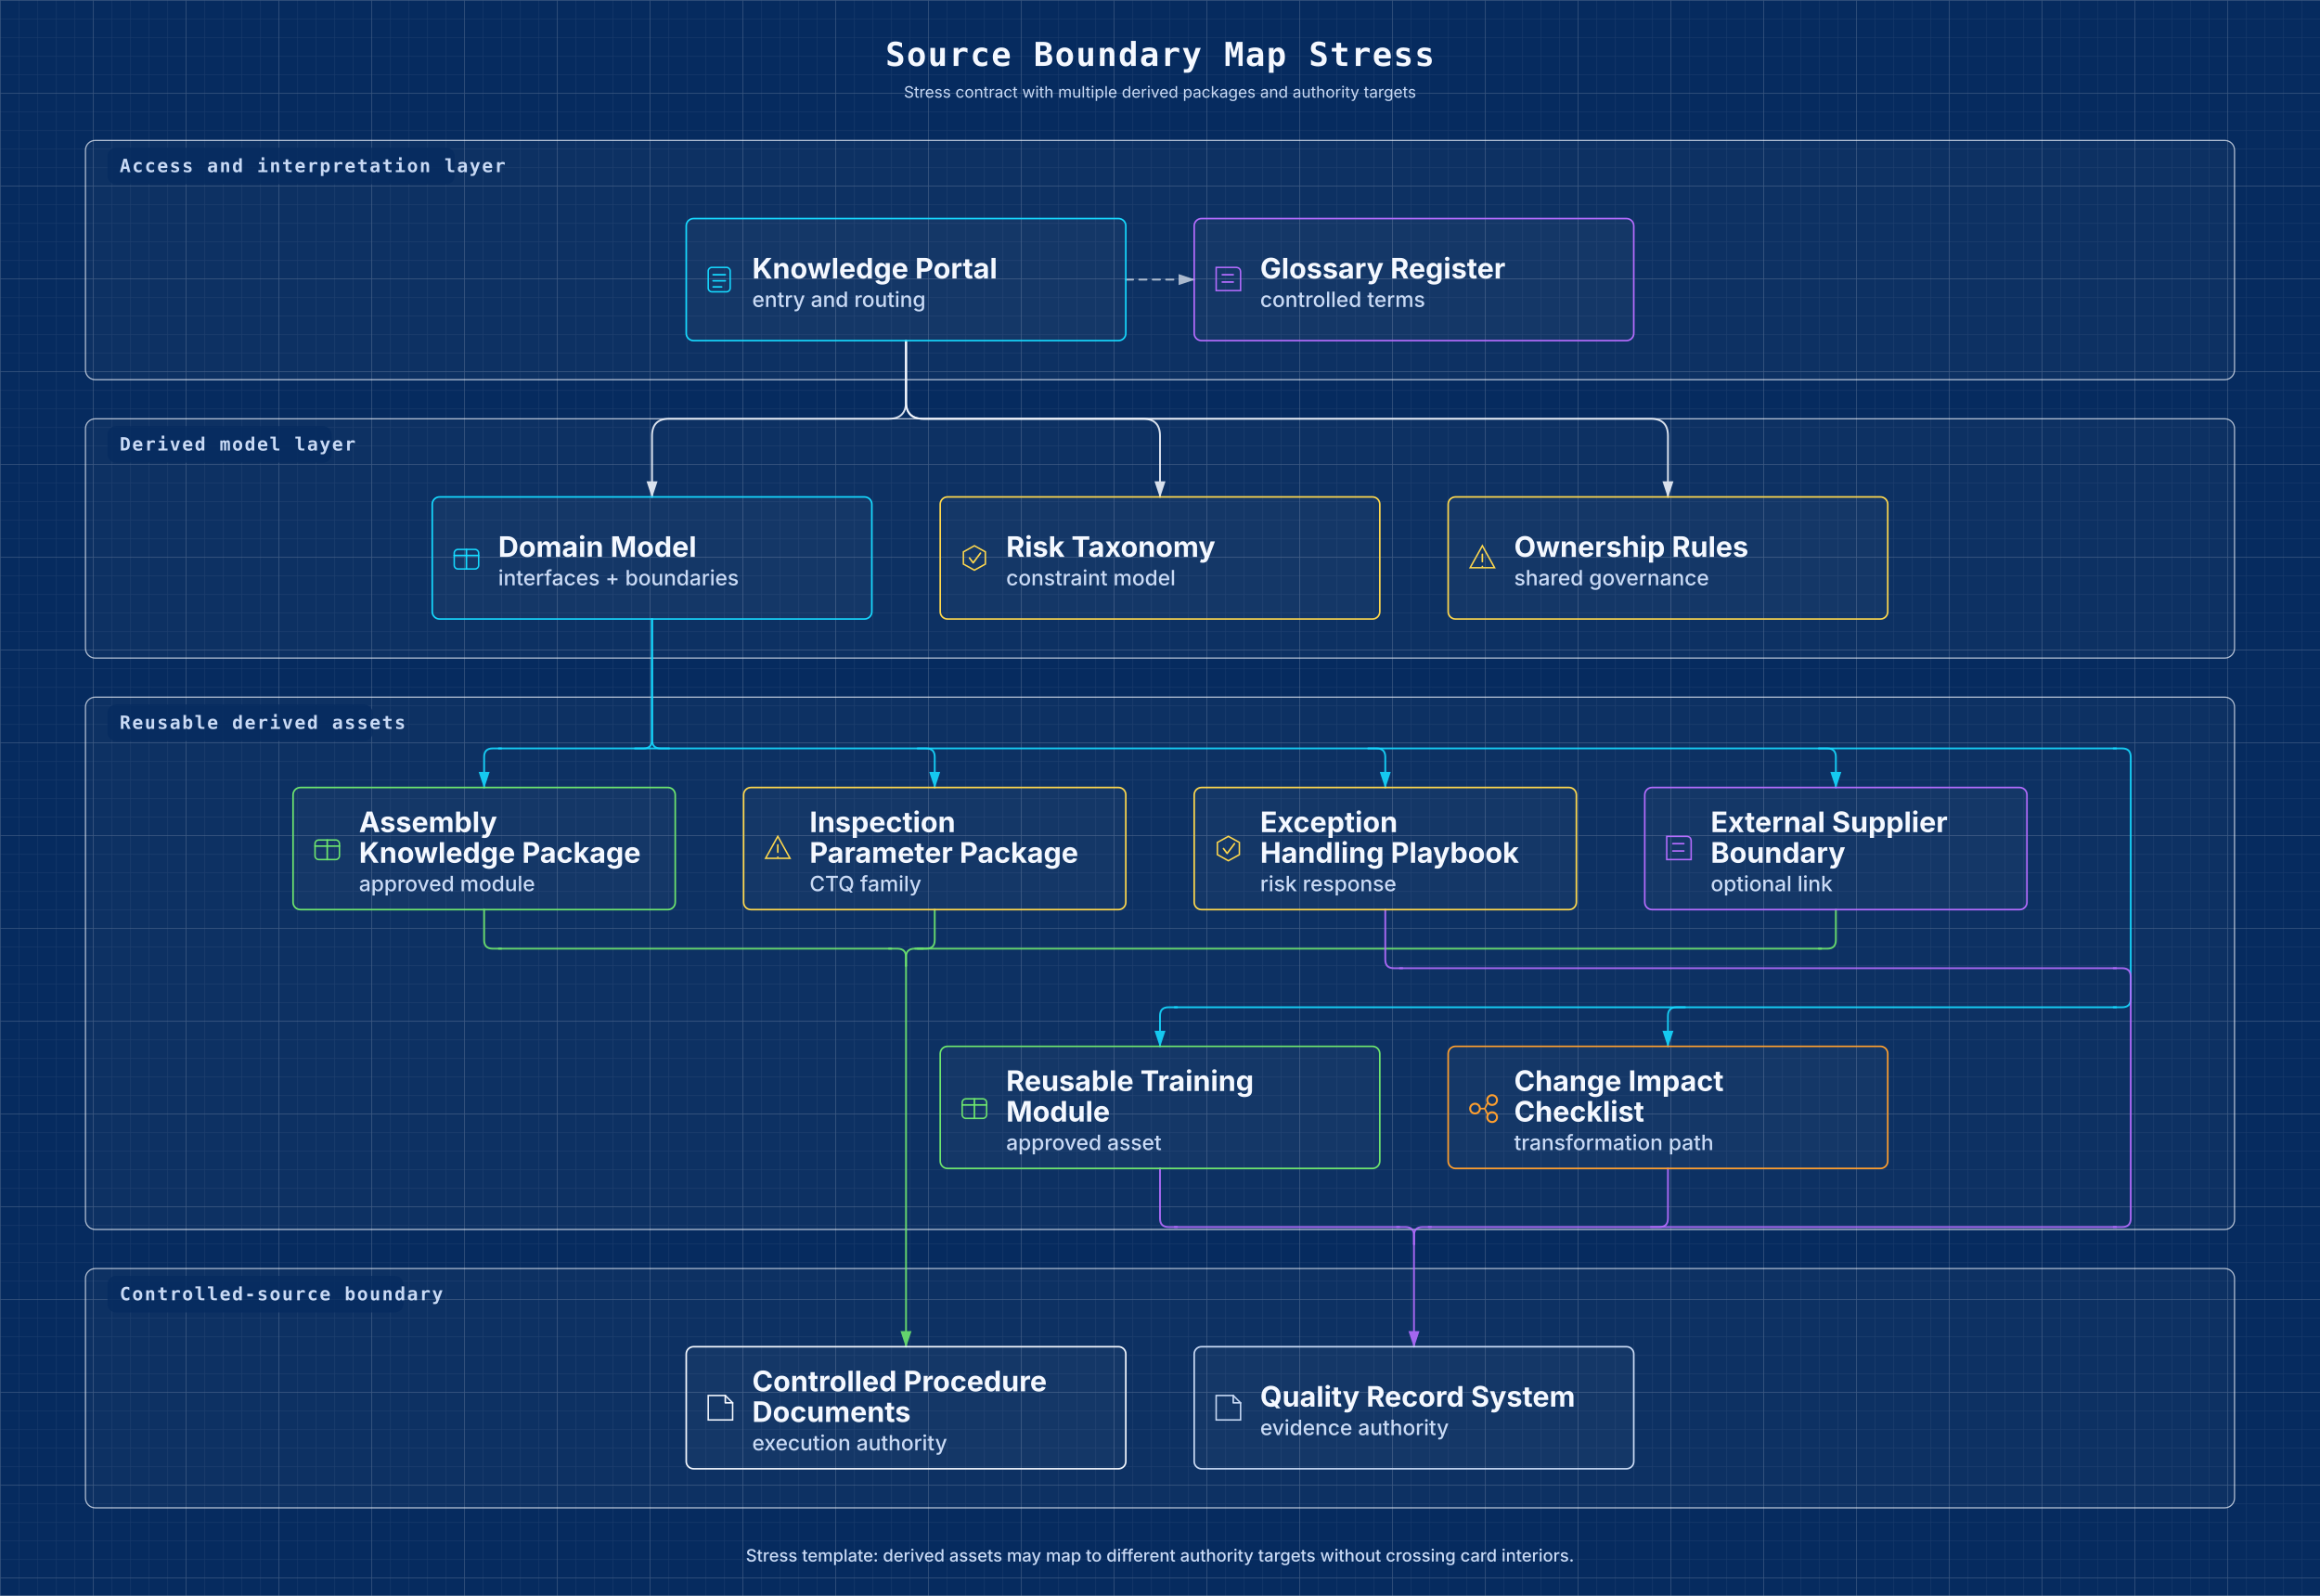
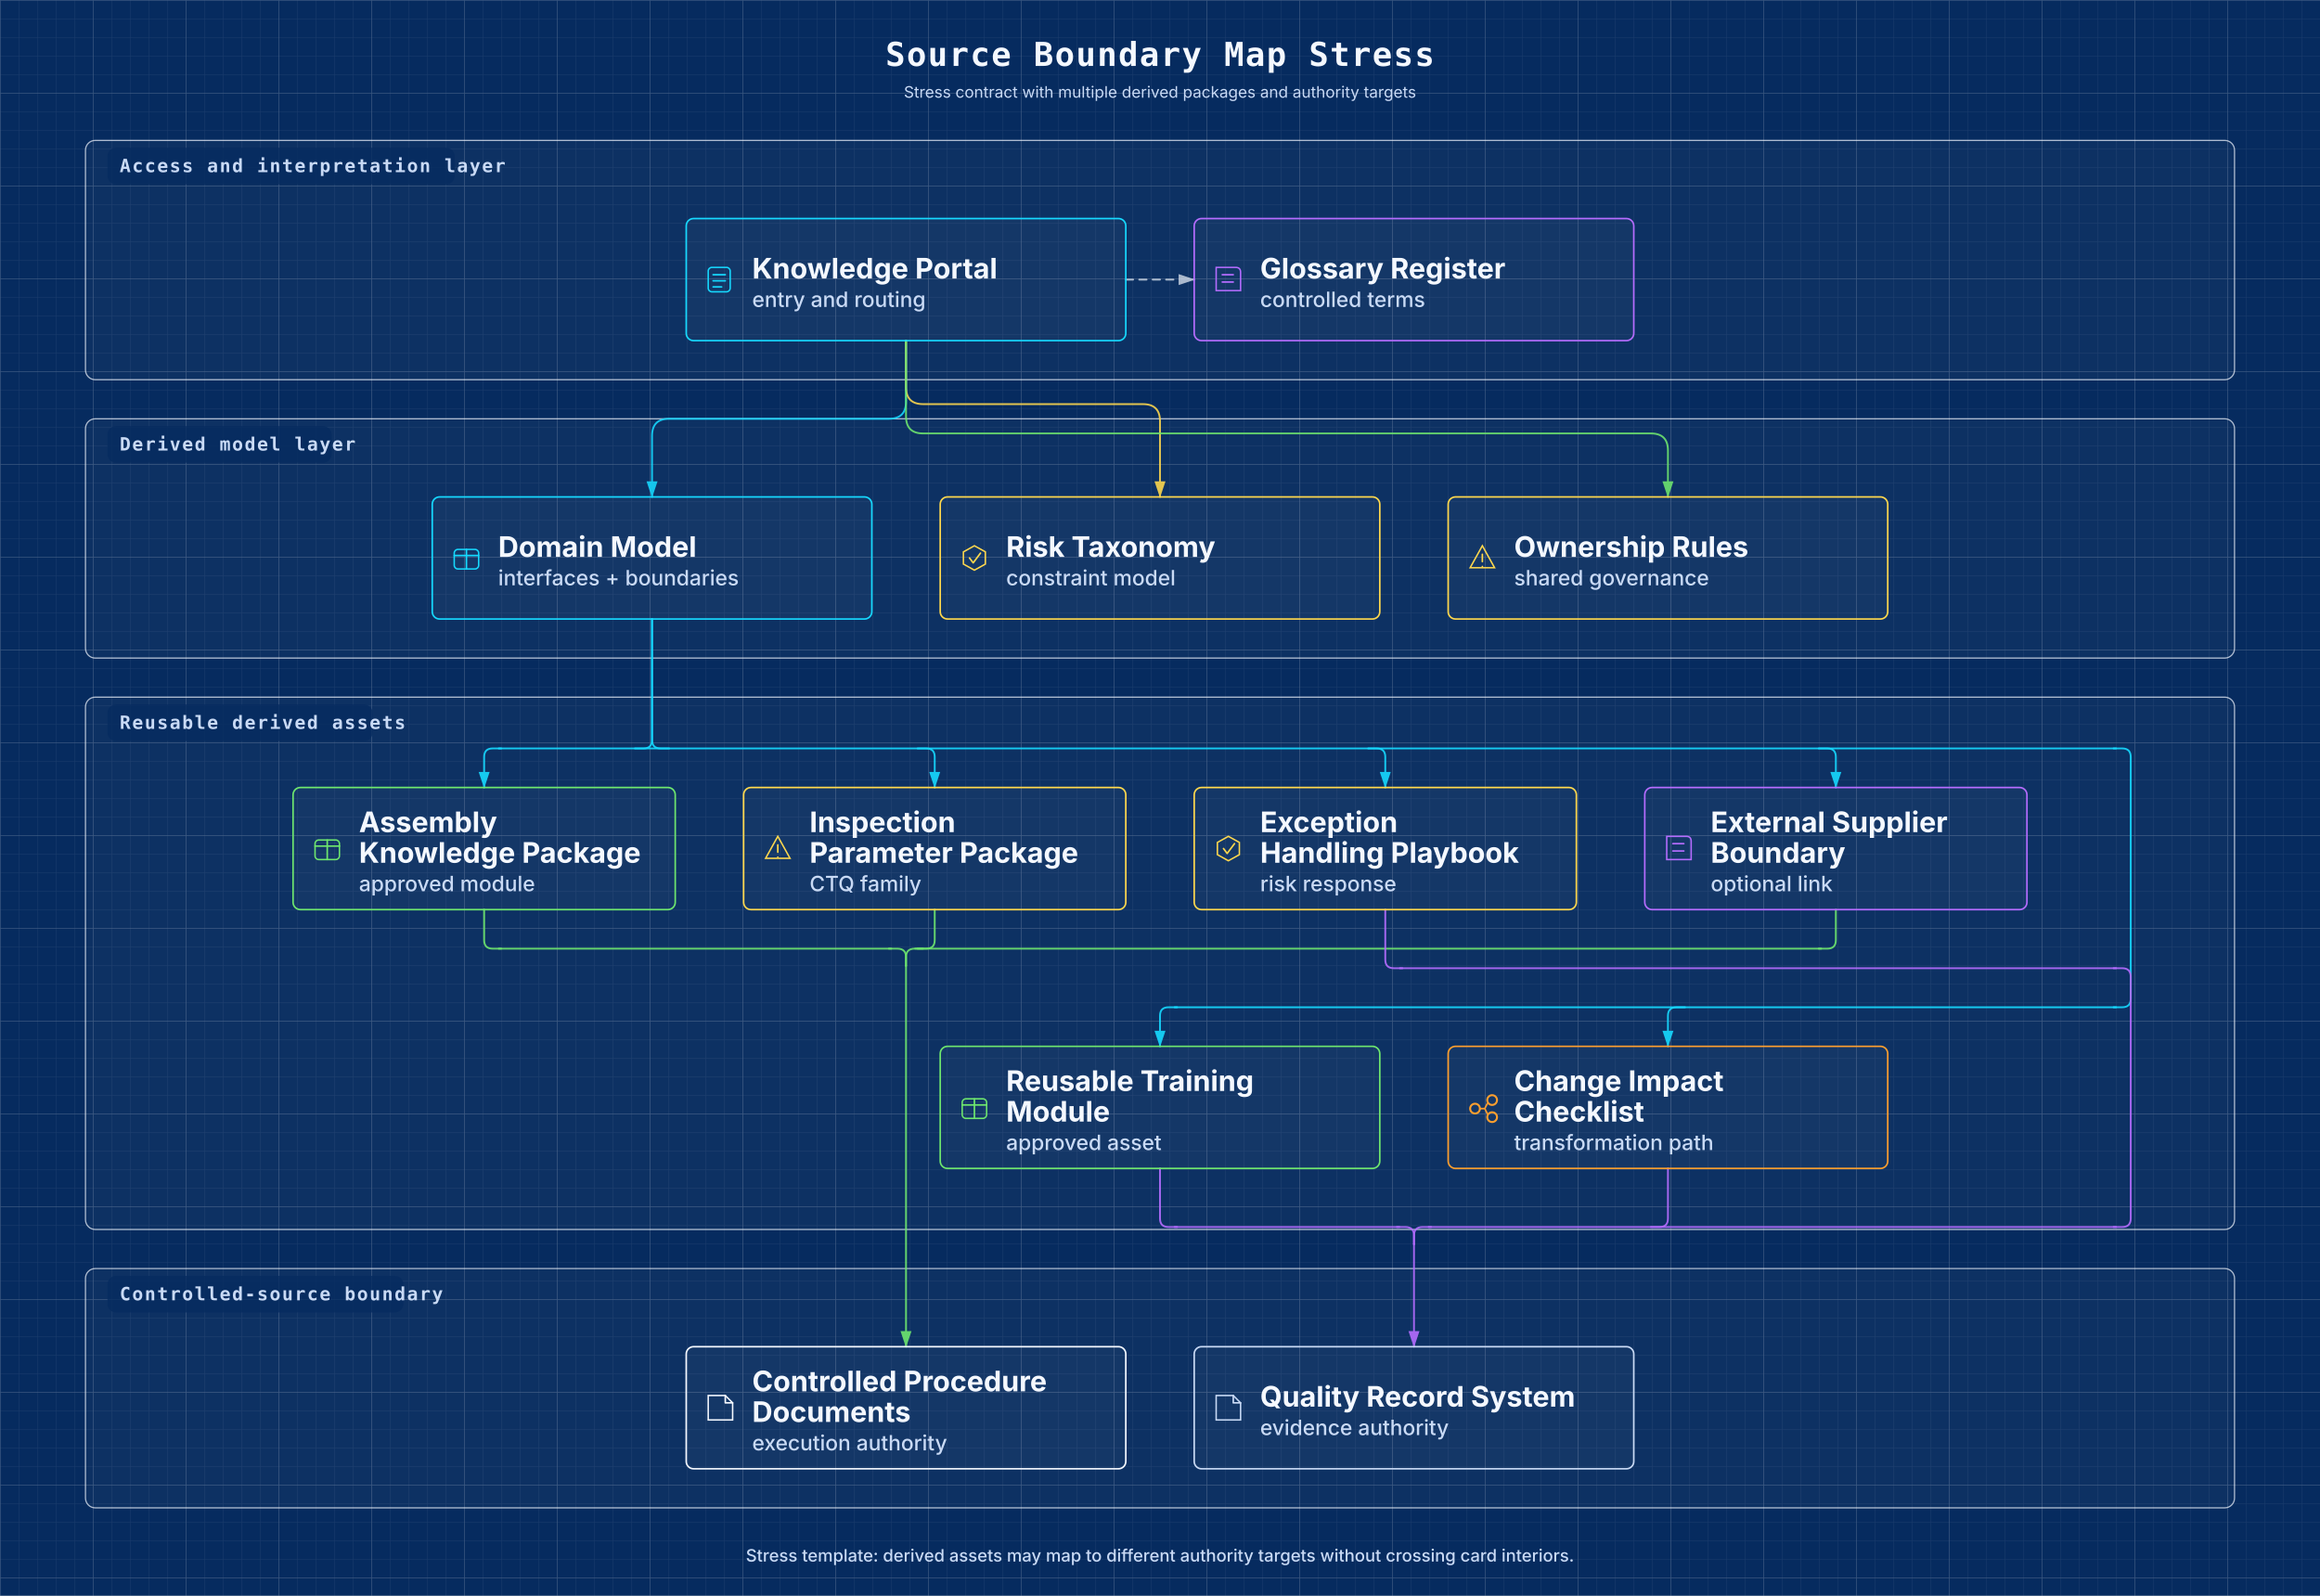
<svg xmlns="http://www.w3.org/2000/svg" width="1900" height="1307" viewBox="0 0 1900 1307" role="img" aria-label="Source Boundary Map Stress" data-style="accent-blueprint" data-diagram-type="source_boundary_map">
  <defs>
    <pattern id="blueprint-grid-small" width="15.2" height="15.2" patternUnits="userSpaceOnUse">
      <path d="M 15.2 0 H 0 V 15.2" fill="none" stroke="#FFFFFF" stroke-opacity="0.08" stroke-width="0.89" />
    </pattern>
    <pattern id="blueprint-grid" width="76" height="76" patternUnits="userSpaceOnUse">
      <rect width="76" height="76" fill="url(#blueprint-grid-small)" />
      <path d="M 76 0 H 0 V 76" fill="none" stroke="#FFFFFF" stroke-opacity="0.14" stroke-width="1.27" />
    </pattern>
    <marker id="arrow" markerWidth="10" markerHeight="10" refX="8.5" refY="3" orient="auto" markerUnits="strokeWidth">
      <path d="M0,0 L0,6 L9,3 z" fill="context-stroke" />
    </marker>
    <marker id="arrow-fanout" markerWidth="10" markerHeight="10" refX="8.5" refY="3" orient="auto" markerUnits="strokeWidth">
      <path d="M0,0 L0,6 L9,3 z" fill="context-stroke" />
    </marker>
    <marker id="arrow-fanin" markerWidth="10" markerHeight="10" refX="8.5" refY="3" orient="auto" markerUnits="strokeWidth">
      <path d="M0,0 L0,6 L9,3 z" fill="context-stroke" />
    </marker>
    <style>
    [data-style="accent-blueprint"] .title{font:700 27px IBM Plex Mono,JetBrains Mono,Consolas,monospace;fill:#F4F8FF;letter-spacing:.04em;text-transform:uppercase}
    [data-style="accent-blueprint"] .subtitle{font:400 13px IBM Plex Sans,Inter,Roboto Condensed,DIN,Segoe UI,Aptos,Arial,sans-serif;fill:#C9DAF5}
    [data-style="accent-blueprint"] .group-label{font:700 15px IBM Plex Mono,JetBrains Mono,Consolas,monospace;fill:#C9DAF5;letter-spacing:.08em;text-transform:uppercase}
    [data-style="accent-blueprint"] .card-title{font:700 17px IBM Plex Sans,Inter,Roboto Condensed,DIN,Segoe UI,Aptos,Arial,sans-serif;fill:#F4F8FF}
    [data-style="accent-blueprint"] .card-sub{font:500 13px IBM Plex Sans,Inter,Roboto Condensed,DIN,Segoe UI,Aptos,Arial,sans-serif;fill:#C9DAF5}
    [data-style="accent-blueprint"] .edge{fill:none;stroke:#F4F8FF;stroke-width:1.5;stroke-linecap:round;stroke-linejoin:round;opacity:0.88}
    [data-style="accent-blueprint"] .fanout{stroke:#FF9F2E;opacity:0.9}
    [data-style="accent-blueprint"] .fanin{stroke:#6EE66E;opacity:0.9}
    [data-style="accent-blueprint"] .route-shared{marker-end:none}
    [data-style="accent-blueprint"] .edge-dashed{stroke-dasharray:6 5;opacity:0.68}
    [data-style="accent-blueprint"] .note{font:500 14px IBM Plex Sans,Inter,Roboto Condensed,DIN,Segoe UI,Aptos,Arial,sans-serif;fill:#C9DAF5}
    [data-style="accent-blueprint"] .mono{font-family:IBM Plex Mono,JetBrains Mono,Consolas,monospace}
    [data-style="accent-blueprint"] .table-header{font:700 15.5px IBM Plex Mono,JetBrains Mono,Consolas,monospace;fill:#F4F8FF;letter-spacing:.08em;text-transform:uppercase}
    [data-style="accent-blueprint"] .table-cell{font:500 17px IBM Plex Sans,Inter,Roboto Condensed,DIN,Segoe UI,Aptos,Arial,sans-serif;fill:#F4F8FF}
    [data-style="accent-blueprint"] .table-cell-secondary{font:500 17px IBM Plex Sans,Inter,Roboto Condensed,DIN,Segoe UI,Aptos,Arial,sans-serif;fill:#C9DAF5}
    [data-style="accent-blueprint"] .info-panel-title{font:700 15px IBM Plex Mono,JetBrains Mono,Consolas,monospace;fill:#F4F8FF;letter-spacing:.08em;text-transform:uppercase}
    [data-style="accent-blueprint"] .info-panel-item{font:500 14px IBM Plex Sans,Inter,Roboto Condensed,DIN,Segoe UI,Aptos,Arial,sans-serif;fill:#C9DAF5}
    [data-style="accent-blueprint"] .tree-level-label{font:700 15px IBM Plex Mono,JetBrains Mono,Consolas,monospace;fill:#C9DAF5;letter-spacing:.08em;text-transform:uppercase}
    [data-style="accent-blueprint"] .hub-label{font:700 15px IBM Plex Mono,JetBrains Mono,Consolas,monospace;fill:#C9DAF5;letter-spacing:.08em;text-transform:uppercase}
    [data-style="accent-blueprint"] .icon-line{fill:none;stroke-width:1.3;stroke-linecap:round;stroke-linejoin:round}
  </style>
  </defs>
  <rect x="0" y="0" width="1900" height="1307" rx="0" fill="#062B5F" />
  <rect x="0" y="0" width="1900" height="1307" rx="0" fill="url(#blueprint-grid)" opacity="1" />
  <text x="950.0" y="54" text-anchor="middle" class="title">Source Boundary Map Stress</text>
  <text x="950.0" y="80.0" text-anchor="middle" class="subtitle">Stress contract with multiple derived packages and authority targets</text>
  <rect x="70" y="115" width="1760" height="196" class="group-panel" rx="8" fill="#FFFFFF" fill-opacity="0.03" stroke="#F4F8FF" stroke-opacity="0.7" stroke-width="1" />
  <rect x="70" y="343" width="1760" height="196" class="group-panel" rx="8" fill="#FFFFFF" fill-opacity="0.03" stroke="#F4F8FF" stroke-opacity="0.7" stroke-width="1" />
  <rect x="70" y="571" width="1760" height="436" class="group-panel" rx="8" fill="#FFFFFF" fill-opacity="0.03" stroke="#F4F8FF" stroke-opacity="0.7" stroke-width="1" />
  <rect x="70" y="1039" width="1760" height="196" class="group-panel" rx="8" fill="#FFFFFF" fill-opacity="0.03" stroke="#F4F8FF" stroke-opacity="0.7" stroke-width="1" />
  <path d="M 534.0 507.0 L 534.0 606.0 Q 534.0 613.0 527.0 613.0 L 520.0 613.0" class="edge fanout route-shared branch" style="stroke:#16D9FF" data-route-family="1" data-route-color="#16D9FF" />
  <path d="M 534.0 507.0 L 534.0 606.0 Q 534.0 613.0 541.0 613.0 L 548.0 613.0" class="edge fanout route-shared branch" style="stroke:#16D9FF" data-route-family="1" data-route-color="#16D9FF" />
  <path d="M 1731.0 613.0 L 1738.0 613.0 Q 1745.0 613.0 1745.0 620.0 L 1745.0 818.0 Q 1745.0 825.0 1738.0 825.0 L 1731.0 825.0" class="edge fanout route-shared trunk" style="stroke:#16D9FF" data-route-family="1" data-route-color="#16D9FF" />
  <path d="M 408.5 613.0 L 1733.0 613.0" class="edge fanout route-shared bus" style="stroke:#16D9FF" data-route-family="1" data-route-color="#16D9FF" />
  <path d="M 410.5 613.0 L 403.5 613.0 Q 396.5 613.0 396.5 620.0 L 396.5 645.0" class="edge fanout terminal" marker-end="url(#arrow-fanout)" style="stroke:#16D9FF" data-route-family="1" data-route-color="#16D9FF" />
  <path d="M 751.5 613.0 L 758.5 613.0 Q 765.5 613.0 765.5 620.0 L 765.5 645.0" class="edge fanout terminal" marker-end="url(#arrow-fanout)" style="stroke:#16D9FF" data-route-family="1" data-route-color="#16D9FF" />
  <path d="M 1120.5 613.0 L 1127.5 613.0 Q 1134.5 613.0 1134.5 620.0 L 1134.5 645.0" class="edge fanout terminal" marker-end="url(#arrow-fanout)" style="stroke:#16D9FF" data-route-family="1" data-route-color="#16D9FF" />
  <path d="M 1489.5 613.0 L 1496.5 613.0 Q 1503.5 613.0 1503.5 620.0 L 1503.5 645.0" class="edge fanout terminal" marker-end="url(#arrow-fanout)" style="stroke:#16D9FF" data-route-family="1" data-route-color="#16D9FF" />
  <path d="M 962.0 825.0 L 1733.0 825.0" class="edge fanout route-shared bus" style="stroke:#16D9FF" data-route-family="1" data-route-color="#16D9FF" />
  <path d="M 964.0 825.0 L 957.0 825.0 Q 950.0 825.0 950.0 832.0 L 950.0 857.0" class="edge fanout terminal" marker-end="url(#arrow-fanout)" style="stroke:#16D9FF" data-route-family="1" data-route-color="#16D9FF" />
  <path d="M 1380.0 825.0 L 1373.0 825.0 Q 1366.0 825.0 1366.0 832.0 L 1366.0 857.0" class="edge fanout terminal" marker-end="url(#arrow-fanout)" style="stroke:#16D9FF" data-route-family="1" data-route-color="#16D9FF" />
  <path d="M 396.5 745.0 L 396.5 770.0 Q 396.5 777.0 403.5 777.0 L 410.5 777.0" class="edge fanin route-shared branch" style="stroke:#6EE66E" data-route-family="0" data-route-color="#6EE66E" />
  <path d="M 765.5 745.0 L 765.5 770.0 Q 765.5 777.0 758.5 777.0 L 751.5 777.0" class="edge fanin route-shared branch" style="stroke:#6EE66E" data-route-family="0" data-route-color="#6EE66E" />
  <path d="M 1503.5 745.0 L 1503.5 770.0 Q 1503.5 777.0 1496.5 777.0 L 1489.5 777.0" class="edge fanin route-shared branch" style="stroke:#6EE66E" data-route-family="0" data-route-color="#6EE66E" />
  <path d="M 408.5 777.0 L 730.0 777.0" class="edge fanin route-shared bus" style="stroke:#6EE66E" data-route-family="0" data-route-color="#6EE66E" />
  <path d="M 749.5 777.0 L 1491.5 777.0" class="edge fanin route-shared bus" style="stroke:#6EE66E" data-route-family="0" data-route-color="#6EE66E" />
  <path d="M 728.0 777.0 L 735.0 777.0 Q 742.0 777.0 742.0 784.0 L 742.0 791.0" class="edge fanin route-shared merge" style="stroke:#6EE66E" data-route-family="0" data-route-color="#6EE66E" />
  <path d="M 756.0 777.0 L 749.0 777.0 Q 742.0 777.0 742.0 784.0 L 742.0 791.0" class="edge fanin route-shared merge" style="stroke:#6EE66E" data-route-family="0" data-route-color="#6EE66E" />
  <path d="M 742.0 791.0 L 742.0 1103.0" class="edge fanin terminal" marker-end="url(#arrow-fanin)" style="stroke:#6EE66E" data-route-family="0" data-route-color="#6EE66E" />
  <path d="M 1731.0 793.0 L 1738.0 793.0 Q 1745.0 793.0 1745.0 800.0 L 1745.0 998.0 Q 1745.0 1005.0 1738.0 1005.0 L 1731.0 1005.0" class="edge fanin route-shared trunk" style="stroke:#B56CFF" data-route-family="1" data-route-color="#B56CFF" />
  <path d="M 1134.5 745.0 L 1134.5 786.0 Q 1134.5 793.0 1141.5 793.0 L 1148.5 793.0" class="edge fanin route-shared branch" style="stroke:#B56CFF" data-route-family="1" data-route-color="#B56CFF" />
  <path d="M 1146.5 793.0 L 1733.0 793.0" class="edge fanin route-shared bus" style="stroke:#B56CFF" data-route-family="1" data-route-color="#B56CFF" />
  <path d="M 950.0 957.0 L 950.0 998.0 Q 950.0 1005.0 957.0 1005.0 L 964.0 1005.0" class="edge fanin route-shared branch" style="stroke:#B56CFF" data-route-family="1" data-route-color="#B56CFF" />
  <path d="M 1366.0 957.0 L 1366.0 998.0 Q 1366.0 1005.0 1359.0 1005.0 L 1352.0 1005.0" class="edge fanin route-shared branch" style="stroke:#B56CFF" data-route-family="1" data-route-color="#B56CFF" />
  <path d="M 962.0 1005.0 L 1146.0 1005.0" class="edge fanin route-shared bus" style="stroke:#B56CFF" data-route-family="1" data-route-color="#B56CFF" />
  <path d="M 1170.0 1005.0 L 1733.0 1005.0" class="edge fanin route-shared bus" style="stroke:#B56CFF" data-route-family="1" data-route-color="#B56CFF" />
  <path d="M 1144.0 1005.0 L 1151.0 1005.0 Q 1158.0 1005.0 1158.0 1012.0 L 1158.0 1019.0" class="edge fanin route-shared merge" style="stroke:#B56CFF" data-route-family="1" data-route-color="#B56CFF" />
  <path d="M 1172.0 1005.0 L 1165.0 1005.0 Q 1158.0 1005.0 1158.0 1012.0 L 1158.0 1019.0" class="edge fanin route-shared merge" style="stroke:#B56CFF" data-route-family="1" data-route-color="#B56CFF" />
  <path d="M 1158.0 1019.0 L 1158.0 1103.0" class="edge fanin terminal" marker-end="url(#arrow-fanin)" style="stroke:#B56CFF" data-route-family="1" data-route-color="#B56CFF" />
  <path d="M 922.0 229.0 L 978.0 229.0" class="edge edge-dashed" marker-end="url(#arrow)" />
-   <path d="M 742.0 279 L 742.0 329.0 Q 742.0 343.0 728.0 343.0 L 548.0 343.0 Q 534.0 343.0 534.0 357.0 L 534.0 407" class="edge" marker-end="url(#arrow)" />
-   <path d="M 742.0 279 L 742.0 329.0 Q 742.0 343.0 756.0 343.0 L 936.0 343.0 Q 950.0 343.0 950.0 357.0 L 950.0 407" class="edge" marker-end="url(#arrow)" />
-   <path d="M 742.0 279 L 742.0 329.0 Q 742.0 343.0 756.0 343.0 L 1352.0 343.0 Q 1366.0 343.0 1366.0 357.0 L 1366.0 407" class="edge" marker-end="url(#arrow)" />
+   <path d="M 742.0 279 L 742.0 329.0 Q 742.0 343.0 728.0 343.0 L 548.0 343.0 Q 534.0 343.0 534.0 357.0 L 534.0 407" class="edge direct-link" marker-end="url(#arrow)" style="stroke:#16D9FF" data-route-color="#16D9FF" data-direct-corridor="down:279:407" data-direct-lane="0" data-lane-shift="0.0" />
+   <path d="M 742.0 279 L 742.0 317.0 Q 742.0 331.0 756.0 331.0 L 936.0 331.0 Q 950.0 331.0 950.0 345.0 L 950.0 407" class="edge direct-link" marker-end="url(#arrow)" style="stroke:#FFD84D" data-route-color="#FFD84D" data-direct-corridor="down:279:407" data-direct-lane="1" data-lane-shift="-12.0" />
+   <path d="M 742.0 279 L 742.0 341.0 Q 742.0 355.0 756.0 355.0 L 1352.0 355.0 Q 1366.0 355.0 1366.0 369.0 L 1366.0 407" class="edge direct-link" marker-end="url(#arrow)" style="stroke:#6EE66E" data-route-color="#6EE66E" data-direct-corridor="down:279:407" data-direct-lane="2" data-lane-shift="12.0" />
  <g class="group-label-wrap">
    <rect x="88" y="121" width="284.4" height="30" rx="7" fill="#062B5F" fill-opacity="0.78" />
    <text x="98" y="141" class="group-label">Access and interpretation layer</text>
  </g>
  <g class="group-label-wrap">
    <rect x="88" y="349" width="183.6" height="30" rx="7" fill="#062B5F" fill-opacity="0.78" />
    <text x="98" y="369" class="group-label">Derived model layer</text>
  </g>
  <g class="group-label-wrap">
    <rect x="88" y="577" width="217.2" height="30" rx="7" fill="#062B5F" fill-opacity="0.78" />
    <text x="98" y="597" class="group-label">Reusable derived assets</text>
  </g>
  <g class="group-label-wrap">
    <rect x="88" y="1045" width="242.4" height="30" rx="7" fill="#062B5F" fill-opacity="0.78" />
    <text x="98" y="1065" class="group-label">Controlled-source boundary</text>
  </g>
  <g id="node-portal" class="card node-card">
    <rect x="562.0" y="179" width="360" height="100" rx="6" fill="#FFFFFF" fill-opacity="0.03" stroke="#16D9FF" stroke-width="1.3" />
    <rect x="580.0" y="219.0" width="18" height="20" rx="3" fill="none" stroke="#16D9FF" stroke-width="1.2" />
    <path d="M584.0,225.0 H594.0 M584.0,230.0 H594.0 M584.0,235.0 H591.0" class="icon-line" stroke="#16D9FF" />
    <text x="616.0" y="228.087" text-anchor="start" class="card-title" style="font-size:23.2px">Knowledge Portal</text>
    <text x="616.0" y="251.405" text-anchor="start" class="card-sub" style="font-size:17.3px">entry and routing</text>
  </g>
  <g id="node-glossary" class="card node-card">
    <rect x="978.0" y="179" width="360" height="100" rx="6" fill="#FFFFFF" fill-opacity="0.03" stroke="#B56CFF" stroke-width="1.3" />
    <path d="M996.0,219.0 H1012.0 Q1016.0,219.0 1016.0,223.0 V238.0 H996.0 Z" fill="none" stroke="#B56CFF" stroke-width="1.2" />
    <path d="M1001.0,225.0 H1010.0 M1001.0,231.0 H1010.0" class="icon-line" stroke="#B56CFF" />
    <text x="1032.0" y="228.087" text-anchor="start" class="card-title" style="font-size:23.2px">Glossary Register</text>
    <text x="1032.0" y="251.405" text-anchor="start" class="card-sub" style="font-size:17.3px">controlled terms</text>
  </g>
  <g id="node-domain_model" class="card node-card">
    <rect x="354.0" y="407" width="360" height="100" rx="6" fill="#FFFFFF" fill-opacity="0.03" stroke="#16D9FF" stroke-width="1.3" />
    <rect x="372.0" y="450.0" width="20" height="16" rx="3" fill="none" stroke="#16D9FF" stroke-width="1.2" />
    <path d="M372.0,455.0 H392.0 M382.0,450.0 V466.0" class="icon-line" stroke="#16D9FF" />
    <text x="408.0" y="456.087" text-anchor="start" class="card-title" style="font-size:23.2px">Domain Model</text>
    <text x="408.0" y="479.405" text-anchor="start" class="card-sub" style="font-size:17.3px">interfaces + boundaries</text>
  </g>
  <g id="node-risk_taxonomy" class="card node-card">
    <rect x="770.0" y="407" width="360" height="100" rx="6" fill="#FFFFFF" fill-opacity="0.03" stroke="#FFD84D" stroke-width="1.3" />
    <path d="M798.0,447.0 L807.0,452.0 V462.0 L798.0,467.0 L789.0,462.0 V452.0 Z" fill="none" stroke="#FFD84D" stroke-width="1.2" />
    <path d="M794.0,457.0 L797.0,461.0 L803.0,453.0" class="icon-line" stroke="#FFD84D" />
    <text x="824.0" y="456.087" text-anchor="start" class="card-title" style="font-size:23.2px">Risk Taxonomy</text>
    <text x="824.0" y="479.405" text-anchor="start" class="card-sub" style="font-size:17.3px">constraint model</text>
  </g>
  <g id="node-ownership_rules" class="card node-card">
    <rect x="1186.0" y="407" width="360" height="100" rx="6" fill="#FFFFFF" fill-opacity="0.03" stroke="#FFD84D" stroke-width="1.3" />
    <path d="M1214.0,447.0 L1224.0,465.0 H1204.0 Z" fill="none" stroke="#FFD84D" stroke-width="1.2" />
    <path d="M1214.0,454.0 V460.0 M1214.0,464.0 V464.0" class="icon-line" stroke="#FFD84D" />
    <text x="1240.0" y="456.087" text-anchor="start" class="card-title" style="font-size:23.2px">Ownership Rules</text>
    <text x="1240.0" y="479.405" text-anchor="start" class="card-sub" style="font-size:17.3px">shared governance</text>
  </g>
  <g id="node-asset_a" class="card node-card">
    <rect x="240.0" y="645" width="313.0" height="100" rx="6" fill="#FFFFFF" fill-opacity="0.03" stroke="#6EE66E" stroke-width="1.3" />
    <rect x="258.0" y="688.0" width="20" height="16" rx="3" fill="none" stroke="#6EE66E" stroke-width="1.2" />
    <path d="M258.0,693.0 H278.0 M268.0,688.0 V704.0" class="icon-line" stroke="#6EE66E" />
    <text x="294.0" y="681.549" text-anchor="start" class="card-title" style="font-size:23.2px">Assembly</text>
    <text x="294.0" y="706.626" text-anchor="start" class="card-title" style="font-size:23.2px">Knowledge Package</text>
    <text x="294.0" y="729.943" text-anchor="start" class="card-sub" style="font-size:17.3px">approved module</text>
  </g>
  <g id="node-asset_b" class="card node-card">
    <rect x="609.0" y="645" width="313.0" height="100" rx="6" fill="#FFFFFF" fill-opacity="0.03" stroke="#FFD84D" stroke-width="1.3" />
    <path d="M637.0,685.0 L647.0,703.0 H627.0 Z" fill="none" stroke="#FFD84D" stroke-width="1.2" />
    <path d="M637.0,692.0 V698.0 M637.0,702.0 V702.0" class="icon-line" stroke="#FFD84D" />
    <text x="663.0" y="681.549" text-anchor="start" class="card-title" style="font-size:23.2px">Inspection</text>
    <text x="663.0" y="706.626" text-anchor="start" class="card-title" style="font-size:23.2px">Parameter Package</text>
    <text x="663.0" y="729.943" text-anchor="start" class="card-sub" style="font-size:17.3px">CTQ family</text>
  </g>
  <g id="node-asset_c" class="card node-card">
    <rect x="978.0" y="645" width="313.0" height="100" rx="6" fill="#FFFFFF" fill-opacity="0.03" stroke="#FFD84D" stroke-width="1.3" />
    <path d="M1006.0,685.0 L1015.0,690.0 V700.0 L1006.0,705.0 L997.0,700.0 V690.0 Z" fill="none" stroke="#FFD84D" stroke-width="1.2" />
    <path d="M1002.0,695.0 L1005.0,699.0 L1011.0,691.0" class="icon-line" stroke="#FFD84D" />
    <text x="1032.0" y="681.549" text-anchor="start" class="card-title" style="font-size:23.2px">Exception</text>
    <text x="1032.0" y="706.626" text-anchor="start" class="card-title" style="font-size:23.2px">Handling Playbook</text>
    <text x="1032.0" y="729.943" text-anchor="start" class="card-sub" style="font-size:17.3px">risk response</text>
  </g>
  <g id="node-asset_d" class="card node-card">
    <rect x="1347.0" y="645" width="313.0" height="100" rx="6" fill="#FFFFFF" fill-opacity="0.03" stroke="#B56CFF" stroke-width="1.3" />
    <path d="M1365.0,685.0 H1381.0 Q1385.0,685.0 1385.0,689.0 V704.0 H1365.0 Z" fill="none" stroke="#B56CFF" stroke-width="1.2" />
    <path d="M1370.0,691.0 H1379.0 M1370.0,697.0 H1379.0" class="icon-line" stroke="#B56CFF" />
    <text x="1401.0" y="681.549" text-anchor="start" class="card-title" style="font-size:23.2px">External Supplier</text>
    <text x="1401.0" y="706.626" text-anchor="start" class="card-title" style="font-size:23.2px">Boundary</text>
    <text x="1401.0" y="729.943" text-anchor="start" class="card-sub" style="font-size:17.3px">optional link</text>
  </g>
  <g id="node-asset_e" class="card node-card">
    <rect x="770.0" y="857" width="360" height="100" rx="6" fill="#FFFFFF" fill-opacity="0.03" stroke="#6EE66E" stroke-width="1.3" />
    <rect x="788.0" y="900.0" width="20" height="16" rx="3" fill="none" stroke="#6EE66E" stroke-width="1.2" />
    <path d="M788.0,905.0 H808.0 M798.0,900.0 V916.0" class="icon-line" stroke="#6EE66E" />
    <text x="824.0" y="893.549" text-anchor="start" class="card-title" style="font-size:23.2px">Reusable Training</text>
    <text x="824.0" y="918.626" text-anchor="start" class="card-title" style="font-size:23.2px">Module</text>
    <text x="824.0" y="941.943" text-anchor="start" class="card-sub" style="font-size:17.3px">approved asset</text>
  </g>
  <g id="node-asset_f" class="card node-card">
    <rect x="1186.0" y="857" width="360" height="100" rx="6" fill="#FFFFFF" fill-opacity="0.03" stroke="#FF9F2E" stroke-width="1.3" />
    <circle cx="1208.0" cy="908.0" r="4" fill="none" stroke="#FF9F2E" stroke-width="1.6" />
    <circle cx="1222.0" cy="901.0" r="4" fill="none" stroke="#FF9F2E" stroke-width="1.6" />
    <circle cx="1222.0" cy="915.0" r="4" fill="none" stroke="#FF9F2E" stroke-width="1.6" />
    <path d="M1212.0,908.0 H1216.0 M1218.0,904.0 L1216.0,908.0 L1218.0,912.0" class="icon-line" stroke="#FF9F2E" />
    <text x="1240.0" y="893.549" text-anchor="start" class="card-title" style="font-size:23.2px">Change Impact</text>
    <text x="1240.0" y="918.626" text-anchor="start" class="card-title" style="font-size:23.2px">Checklist</text>
    <text x="1240.0" y="941.943" text-anchor="start" class="card-sub" style="font-size:17.3px">transformation path</text>
  </g>
  <g id="node-controlled_docs" class="card node-card">
    <rect x="562.0" y="1103" width="360" height="100" rx="6" fill="#FFFFFF" fill-opacity="0.03" stroke="#F4F8FF" stroke-width="1.3" />
    <path d="M580.0,1143.0 H594.0 L600.0,1149.0 V1163.0 H580.0 Z" fill="none" stroke="#F4F8FF" stroke-width="1.2" />
    <path d="M594.0,1143.0 V1149.0 H600.0" class="icon-line" stroke="#F4F8FF" />
    <text x="616.0" y="1139.549" text-anchor="start" class="card-title" style="font-size:23.2px">Controlled Procedure</text>
    <text x="616.0" y="1164.626" text-anchor="start" class="card-title" style="font-size:23.2px">Documents</text>
    <text x="616.0" y="1187.943" text-anchor="start" class="card-sub" style="font-size:17.3px">execution authority</text>
  </g>
  <g id="node-record_system" class="card node-card">
    <rect x="978.0" y="1103" width="360" height="100" rx="6" fill="#FFFFFF" fill-opacity="0.03" stroke="#C9DAF5" stroke-width="1.3" />
    <path d="M996.0,1143.0 H1010.0 L1016.0,1149.0 V1163.0 H996.0 Z" fill="none" stroke="#C9DAF5" stroke-width="1.2" />
    <path d="M1010.0,1143.0 V1149.0 H1016.0" class="icon-line" stroke="#C9DAF5" />
    <text x="1032.0" y="1152.087" text-anchor="start" class="card-title" style="font-size:23.2px">Quality Record System</text>
    <text x="1032.0" y="1175.405" text-anchor="start" class="card-sub" style="font-size:17.3px">evidence authority</text>
  </g>
  <text x="950.0" y="1279" text-anchor="middle" class="note">Stress template: derived assets may map to different authority targets without crossing card interiors.</text>
</svg>
